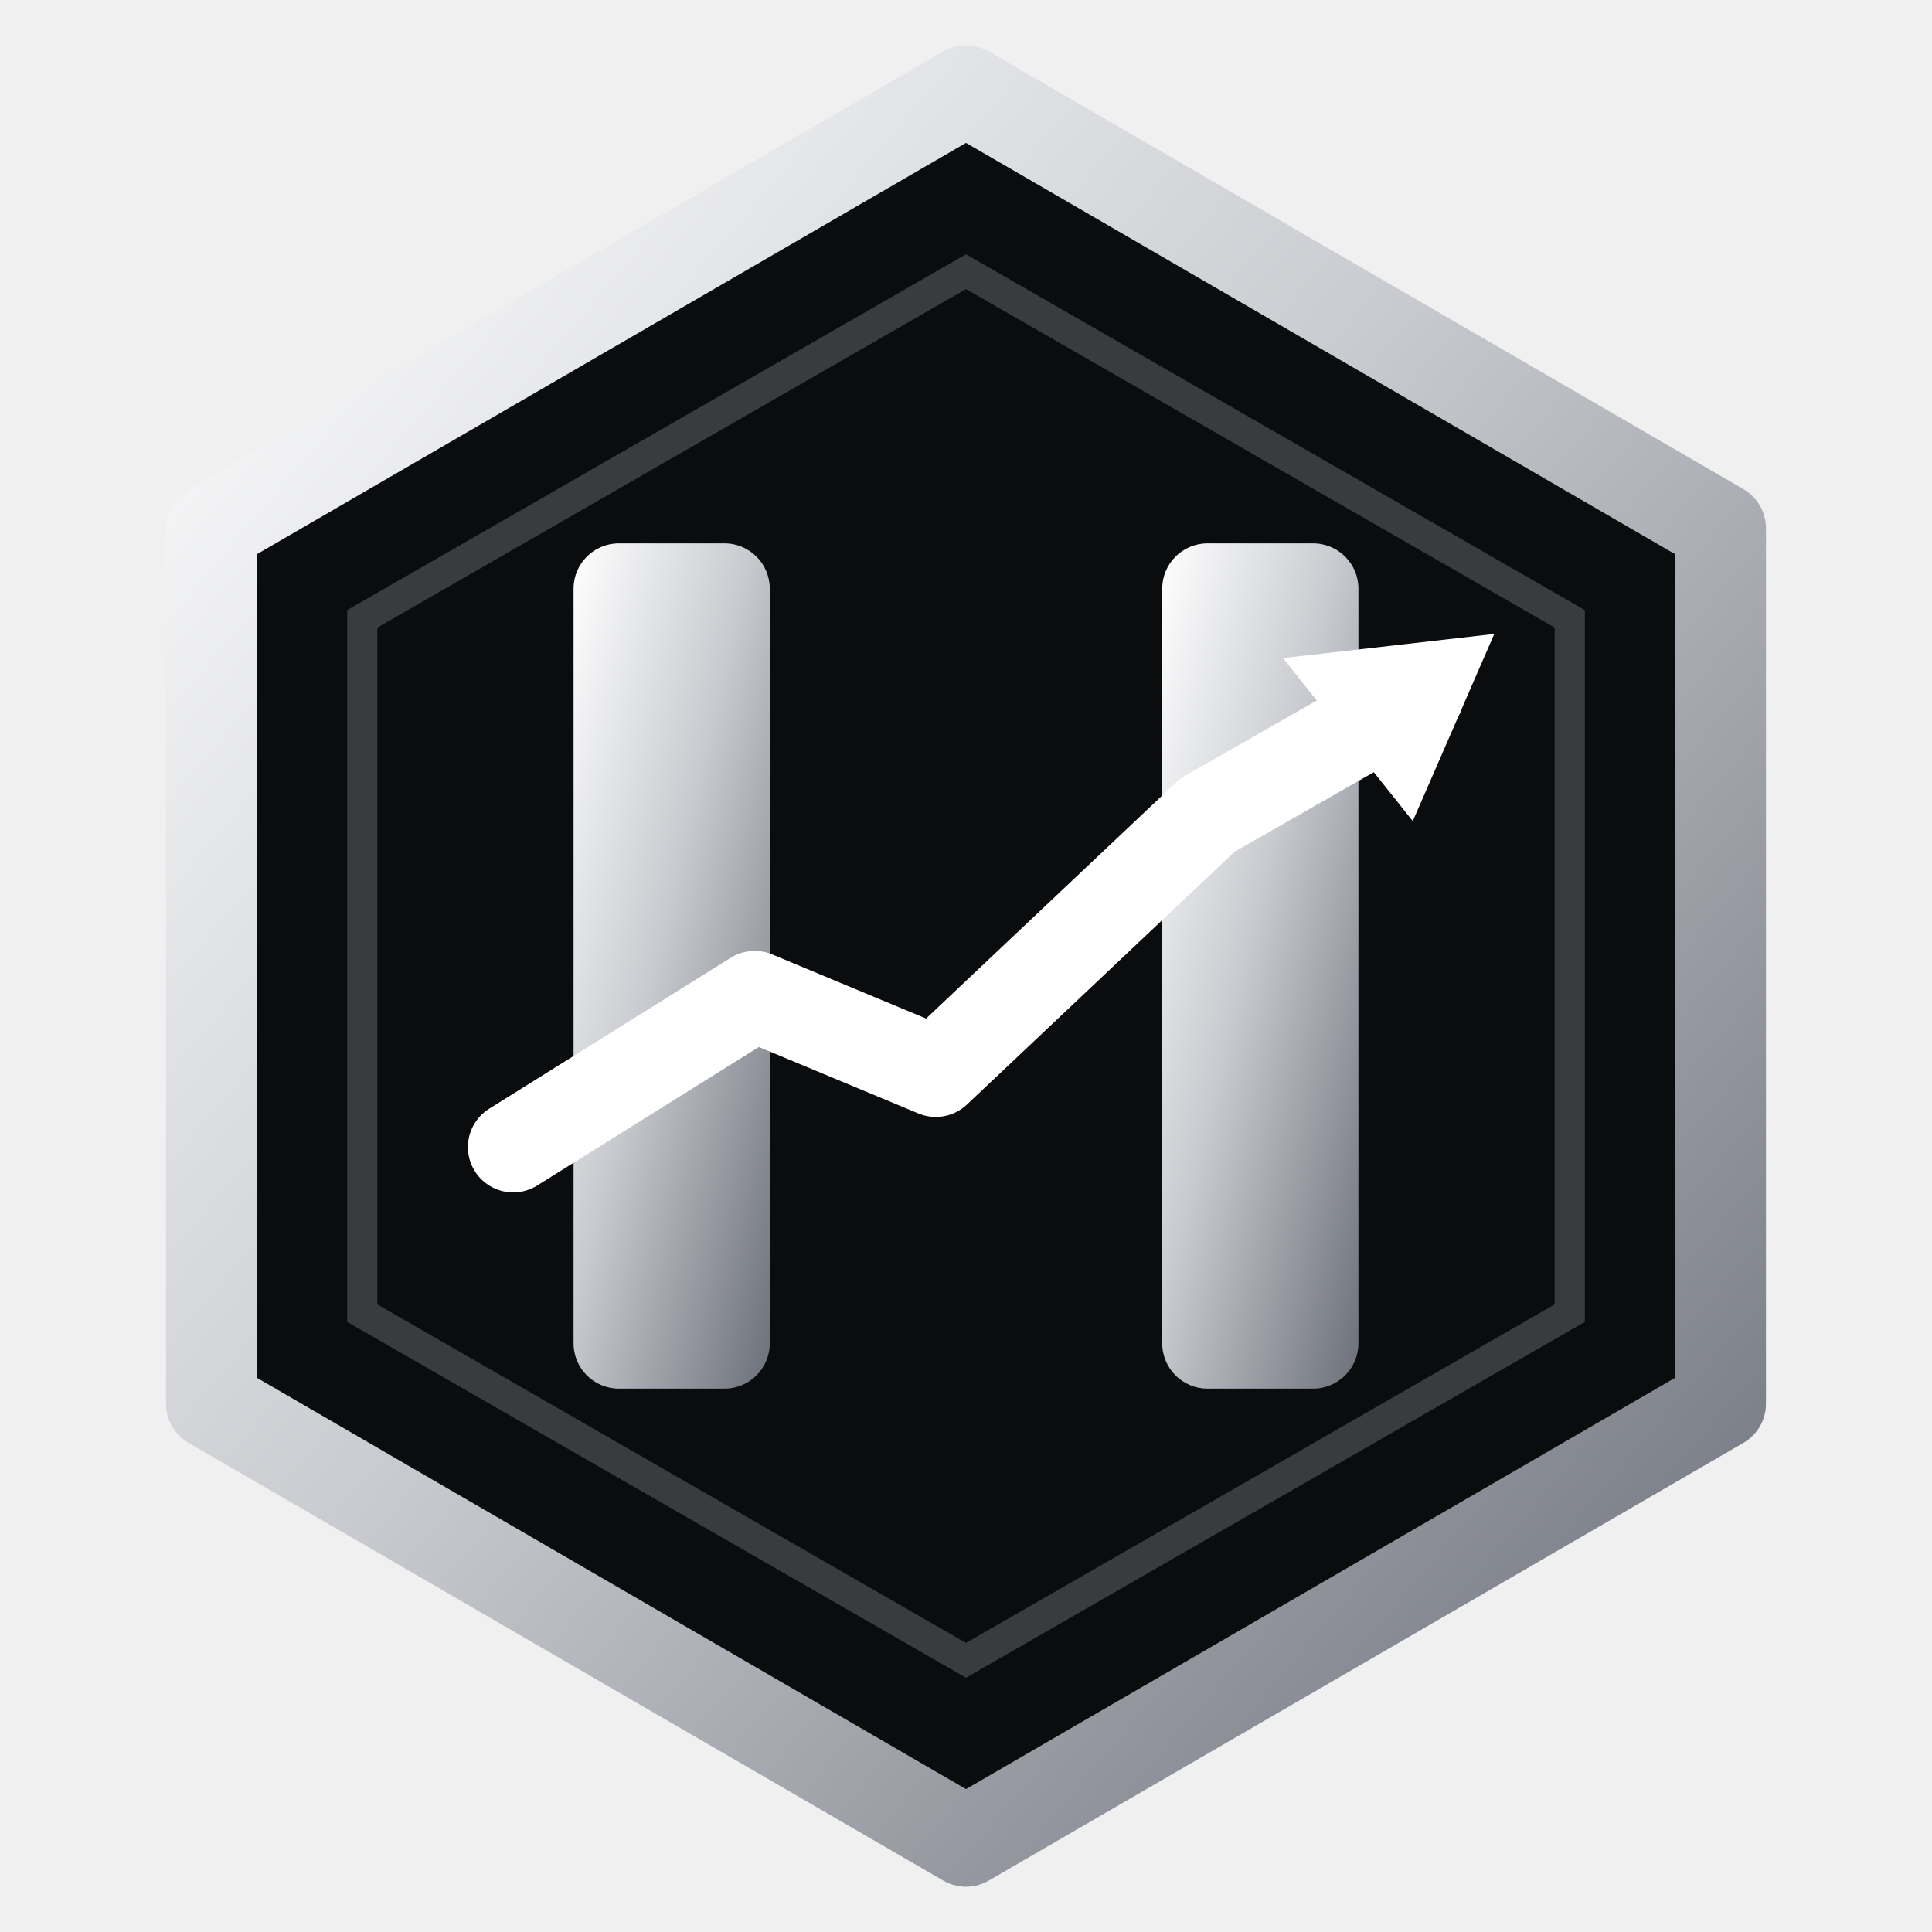
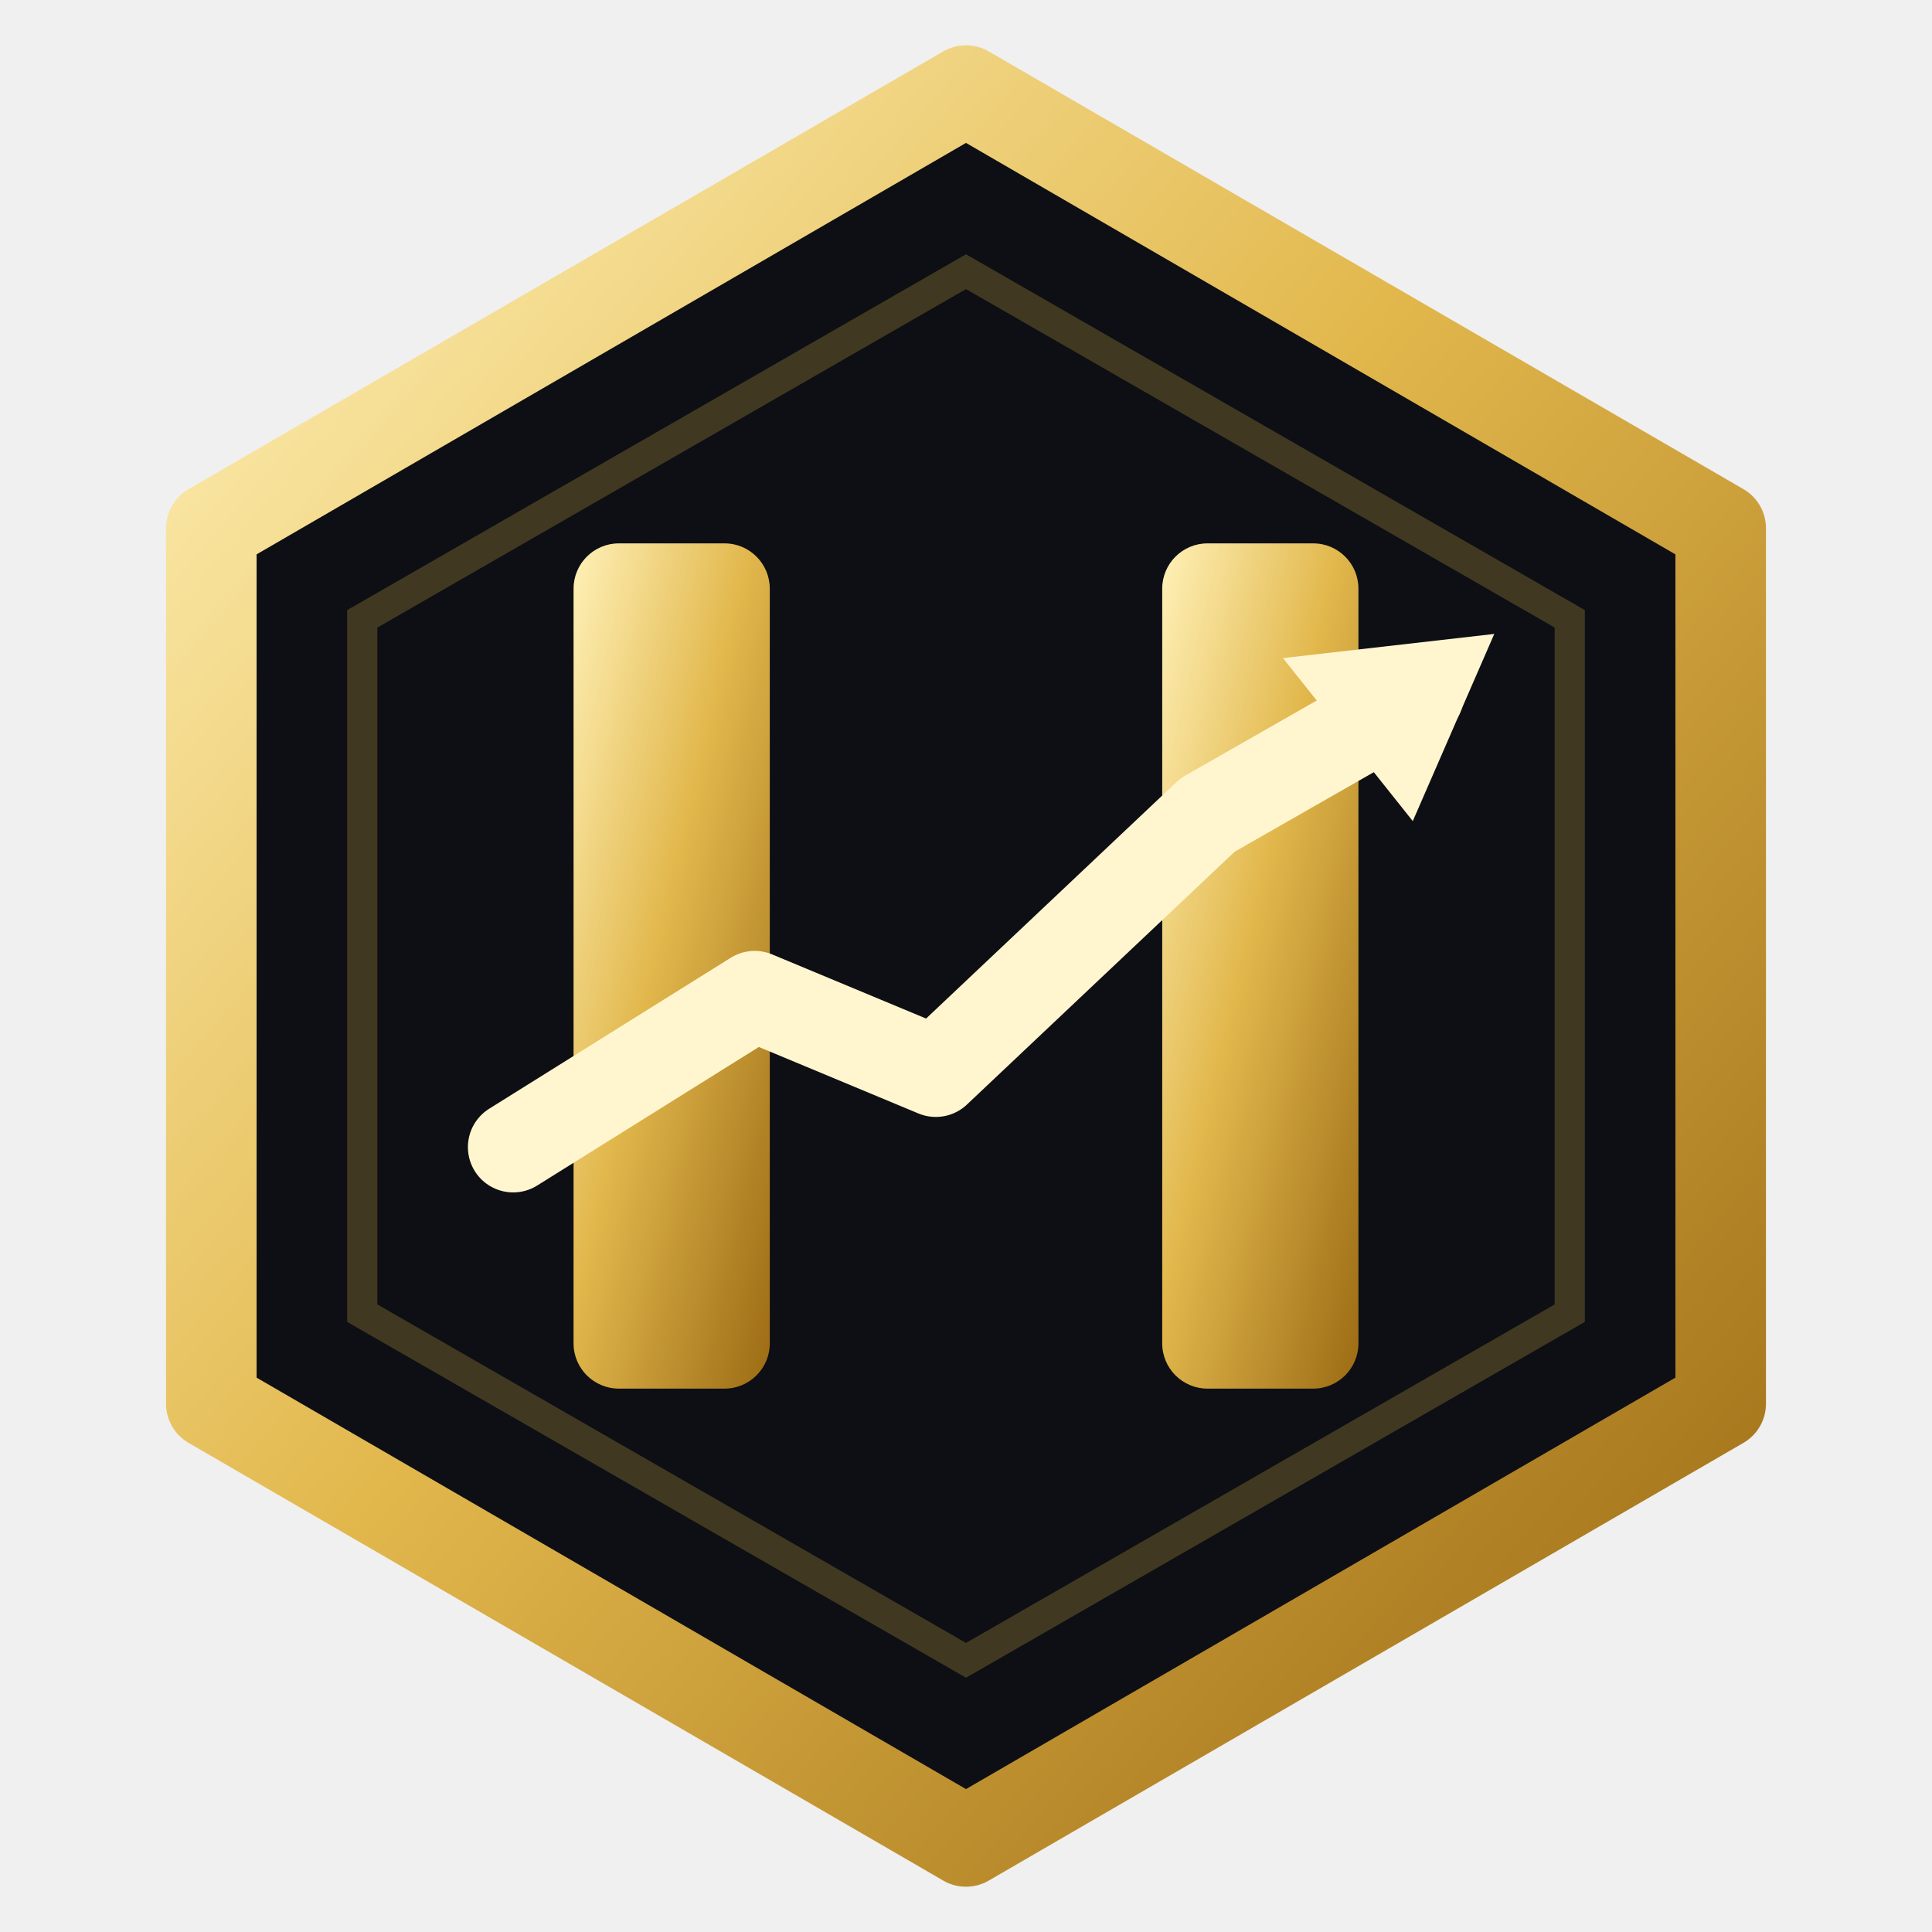
- <svg xmlns="http://www.w3.org/2000/svg" viewBox="0 0 64 64" role="img" aria-label="HAMA ロゴ">
+ <svg xmlns="http://www.w3.org/2000/svg" class="logo" viewBox="0 0 64 64" role="img" aria-label="HAMA ロゴ">
  <defs>
    <linearGradient id="hl-g" x1="0" y1="0" x2="1" y2="1">
-       <stop offset="0" stop-color="#ffffff" />
-       <stop offset=".45" stop-color="#c9cbd0" />
-       <stop offset="1" stop-color="#6c7079" />
+       <stop offset="0" stop-color="#fff1b8" />
+       <stop offset=".45" stop-color="#e2b84d" />
+       <stop offset="1" stop-color="#9c6b14" />
    </linearGradient>
  </defs>
-   <polygon points="32,3 57,17.5 57,46.5 32,61 7,46.5 7,17.5" fill="#0b0c0e" stroke="url(#hl-g)" stroke-width="3" stroke-linejoin="round" />
-   <polygon points="32,9 52,20.5 52,43.5 32,55 12,43.5 12,20.5" fill="none" stroke="#c9cbd0" stroke-opacity=".25" stroke-width="1" />
+   <polygon points="32,3 57,17.5 57,46.5 32,61 7,46.5 7,17.5" fill="#0d0f14" stroke="url(#hl-g)" stroke-width="3" stroke-linejoin="round" />
+   <polygon points="32,9 52,20.5 52,43.5 32,55 12,43.5 12,20.5" fill="none" stroke="#d9b54a" stroke-opacity=".25" stroke-width="1" />
  <rect x="19" y="18" width="6.5" height="28" rx="1.5" fill="url(#hl-g)" />
  <rect x="38.5" y="18" width="6.5" height="28" rx="1.5" fill="url(#hl-g)" />
-   <polyline points="17,38 25,33 31,35.5 40,27 47,23" fill="none" stroke="#ffffff" stroke-width="3" stroke-linecap="round" stroke-linejoin="round" />
-   <polygon points="49.5,21 42.5,21.8 46.8,27.2" fill="#ffffff" />
+   <polyline points="17,38 25,33 31,35.5 40,27 47,23" fill="none" stroke="#fff6cf" stroke-width="3" stroke-linecap="round" stroke-linejoin="round" />
+   <polygon points="49.5,21 42.5,21.8 46.8,27.2" fill="#fff6cf" />
</svg>
